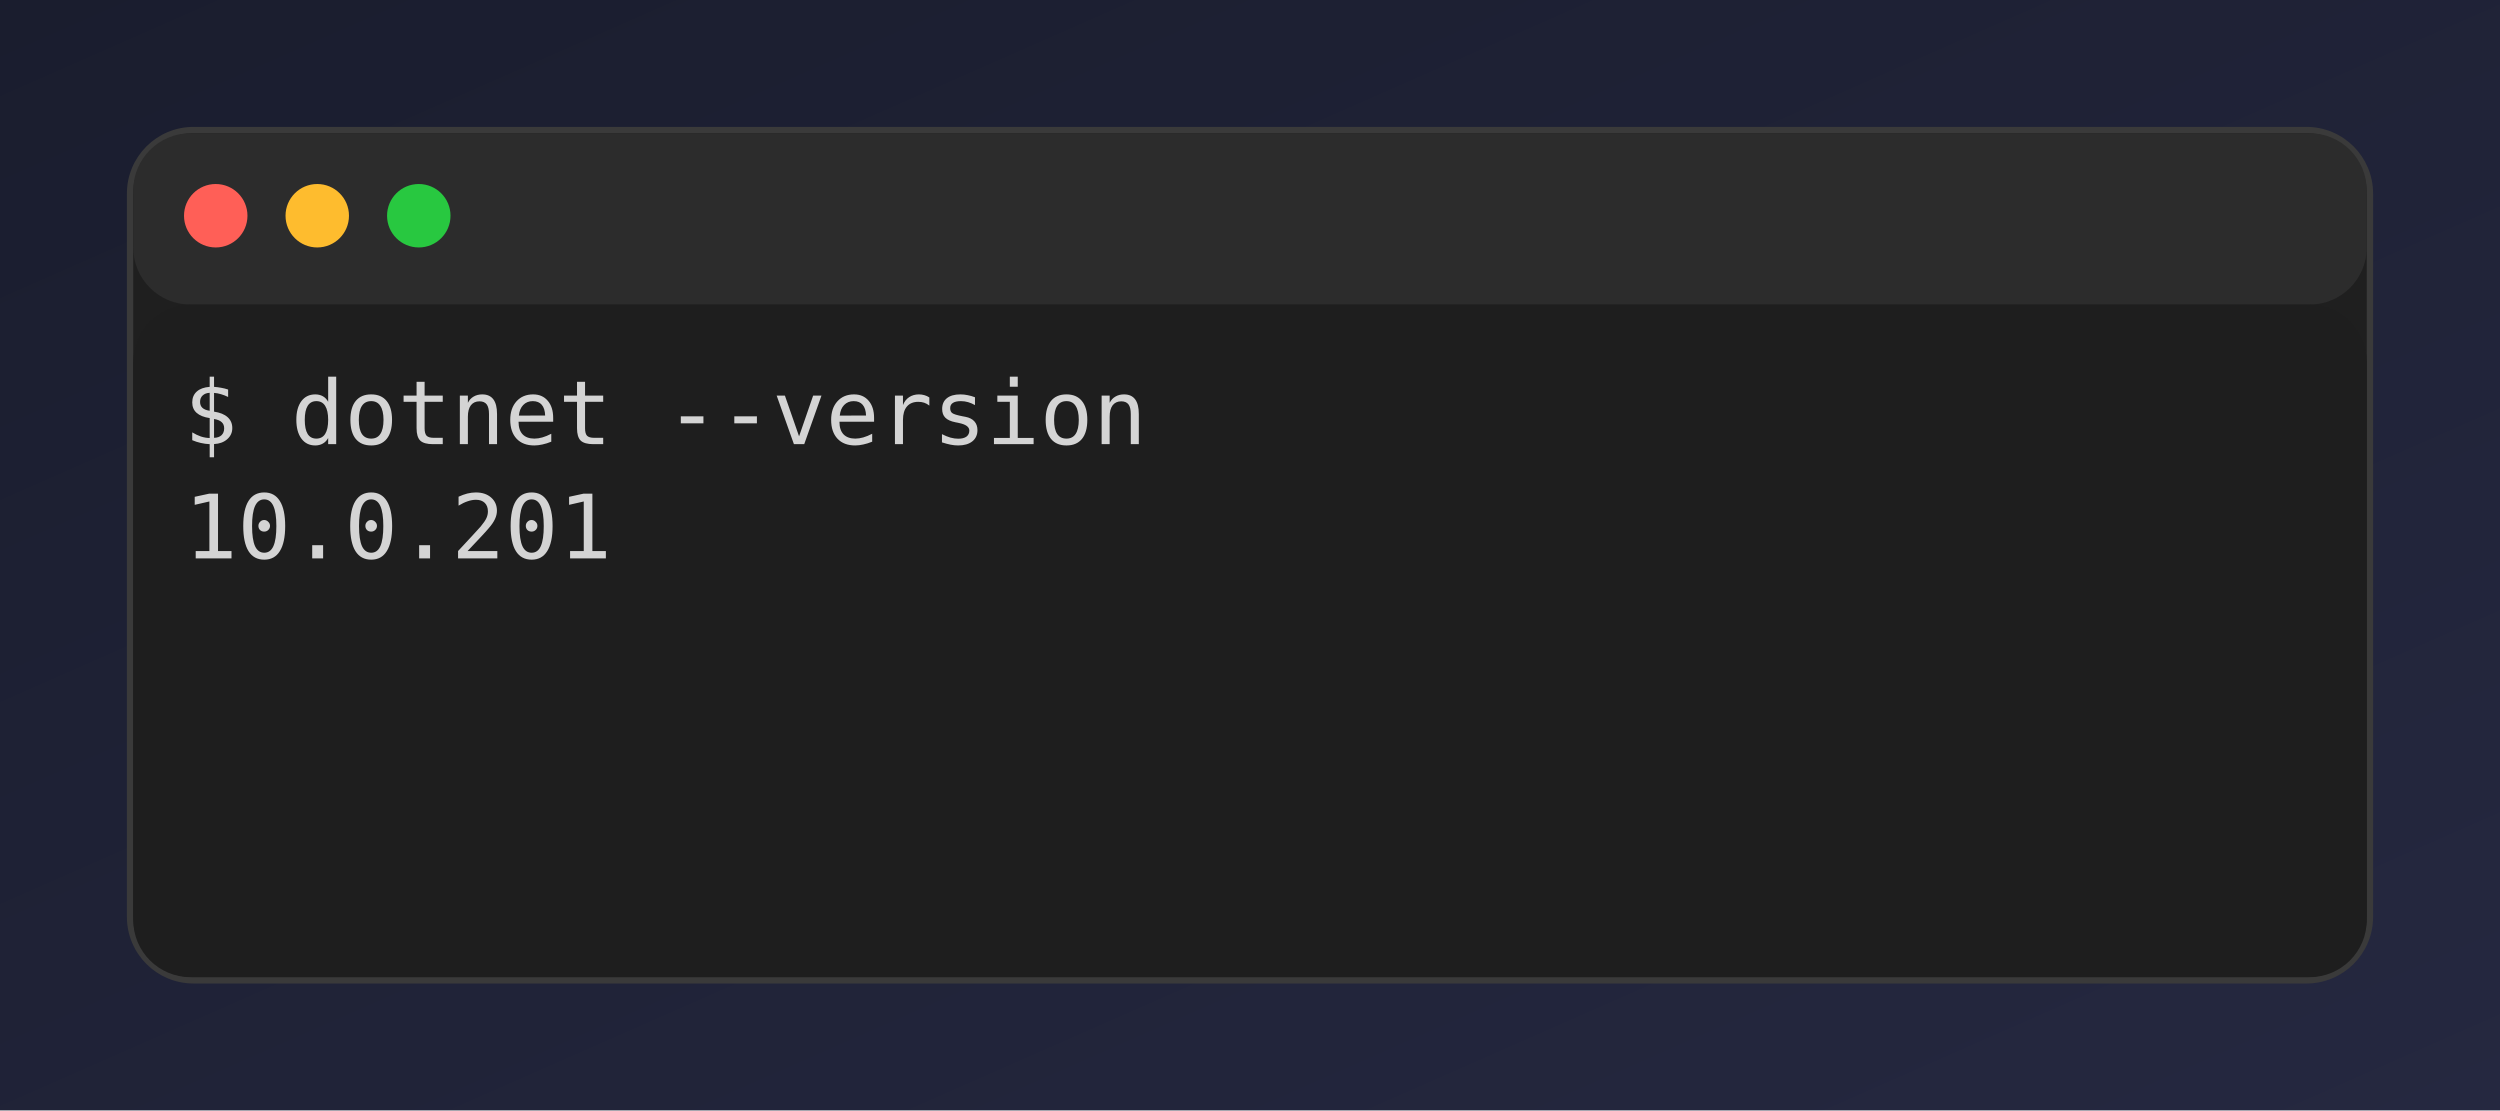
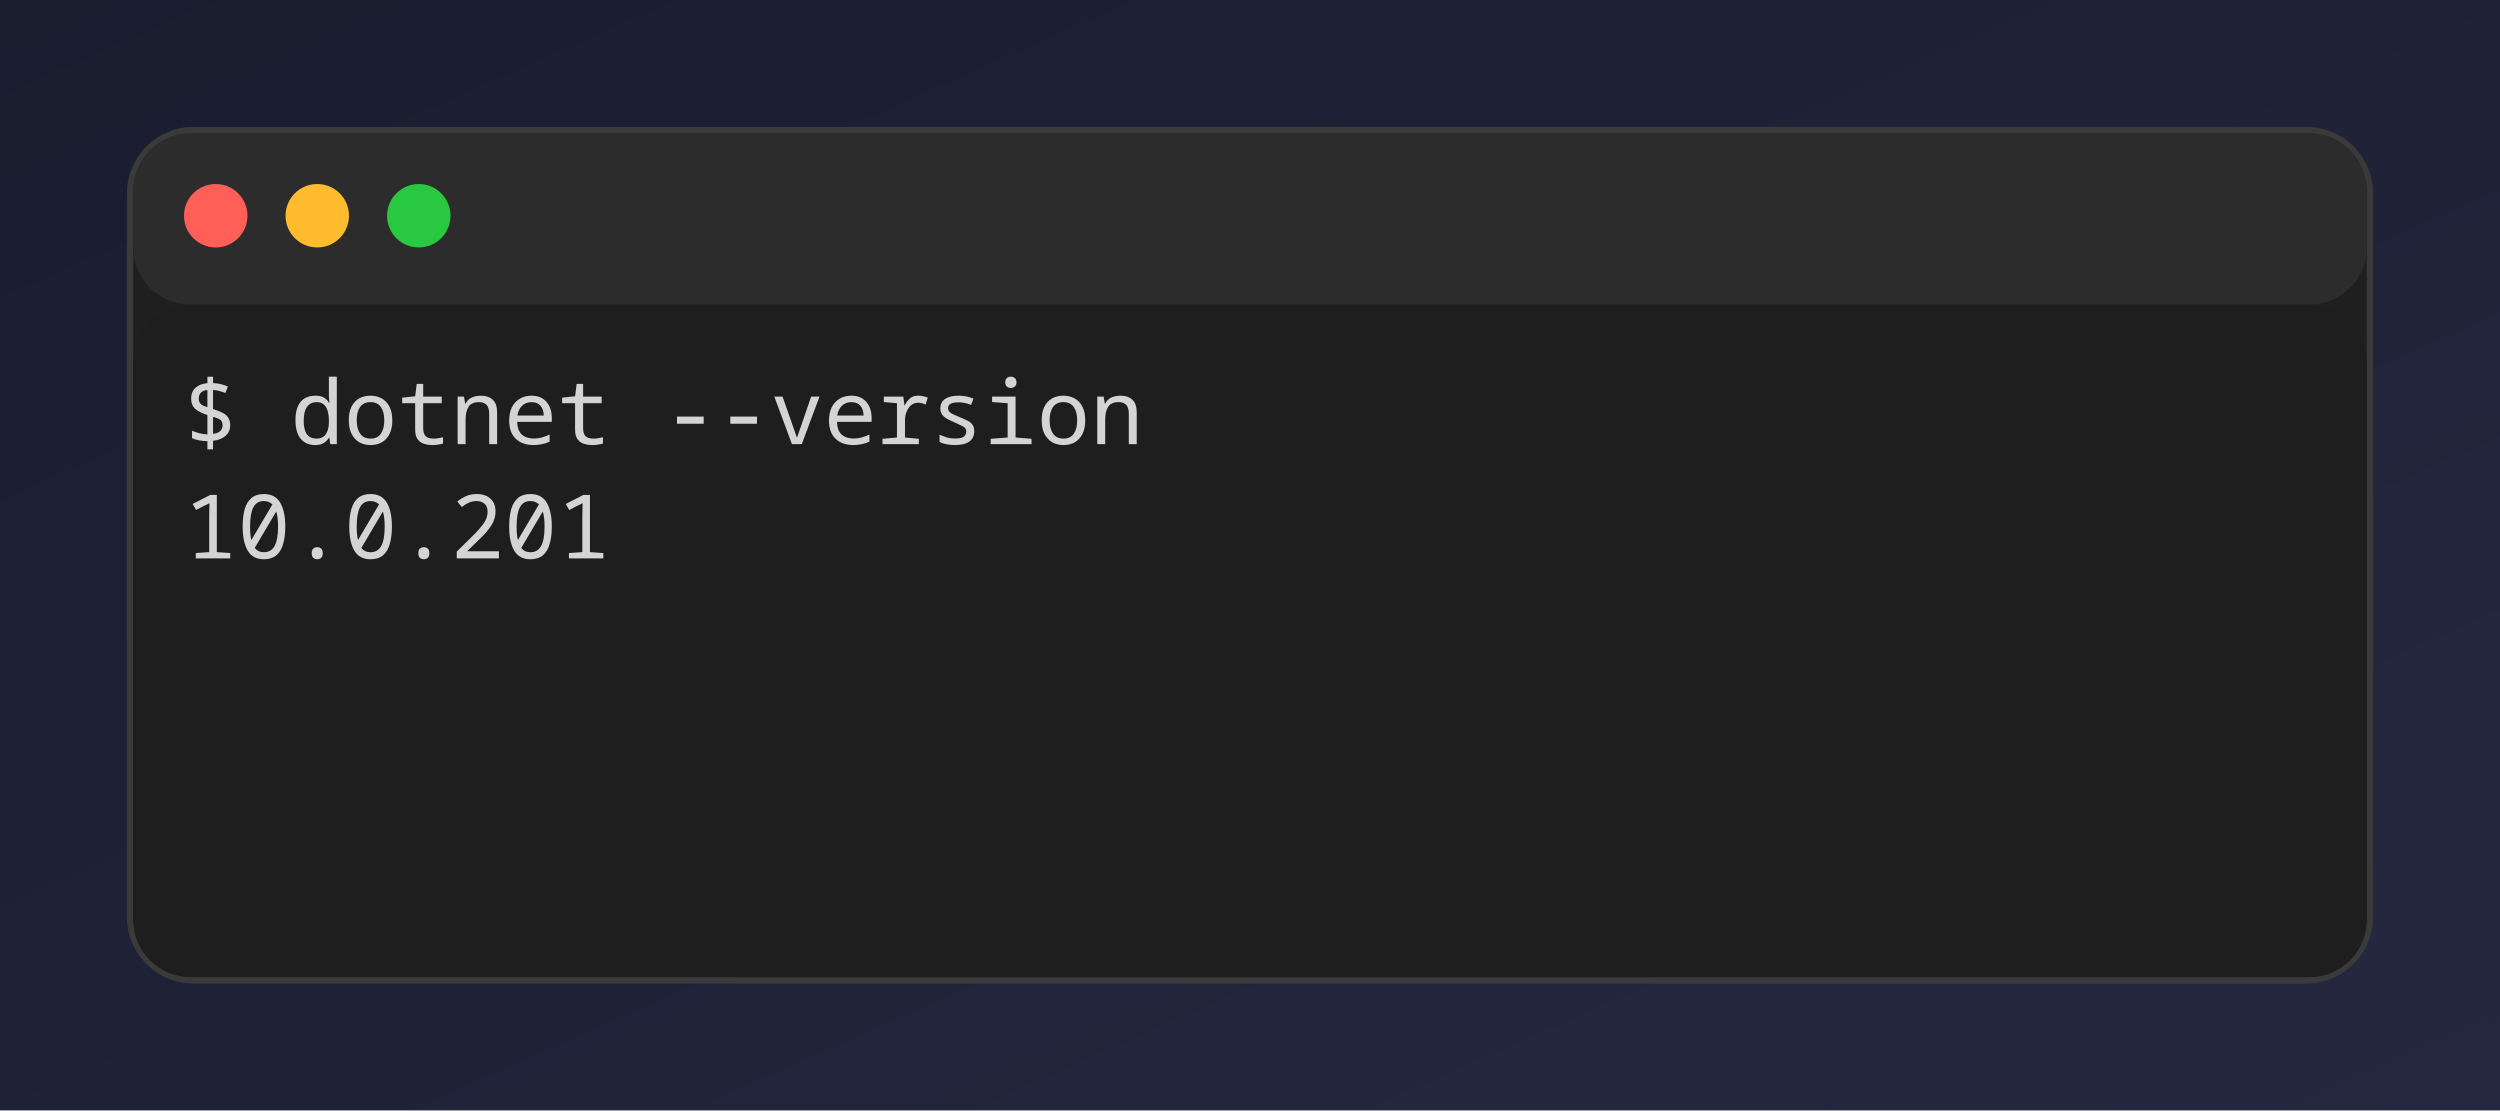
<svg xmlns="http://www.w3.org/2000/svg" width="394" height="175" viewBox="0 0 394 175" role="img" aria-label="console2svg output">
  <style>
.crt {
-   font-family: ui-monospace,"Cascadia Mono","Segoe UI Mono","SFMono-Regular",Menlo,monospace;
+   font-family: ui-monospace,"JetBrains Mono","Cascadia Mono","Segoe UI Mono","Noto Sans Mono","SFMono-Regular",Menlo,Consolas,monospace;
  font-size: 14px;
}
text {
  dominant-baseline: alphabetic;
}
.bg {
  shape-rendering: crispEdges;
}
</style>
  <defs>
    <linearGradient id="desktop-bg" x1="0%" y1="0%" x2="100%" y2="100%">
      <stop offset="0%" stop-color="#1a1d2e" />
      <stop offset="100%" stop-color="#252840" />
    </linearGradient>
  </defs>
  <rect width="394" height="175" fill="url(#desktop-bg)" />
  <rect x="20.5" y="20.5" rx="10" ry="10" width="353" height="134" fill="#1f1f1f" stroke="#3a3a3a" />
  <rect x="21" y="21" rx="9" ry="9" width="352" height="27" fill="#2c2c2c" />
  <circle cx="34" cy="34" r="5" fill="#ff5f57" />
  <circle cx="50" cy="34" r="5" fill="#febc2e" />
  <circle cx="66" cy="34" r="5" fill="#28c840" />
  <rect x="21" y="48" width="352" height="106" rx="9" ry="9" fill="#1e1e1e" />
  <rect x="29" y="56" width="336" height="18" fill="#1e1e1e" />
  <text class="crt" x="29" y="70" fill="#d4d4d4">$ dotnet --version</text>
  <g transform="translate(29 74)">
    <rect width="336" height="72" fill="#1e1e1e" />
    <text class="crt" x="0" y="14" fill="#d4d4d4" textLength="67.2" lengthAdjust="spacing">10.0.201</text>
  </g>
</svg>
